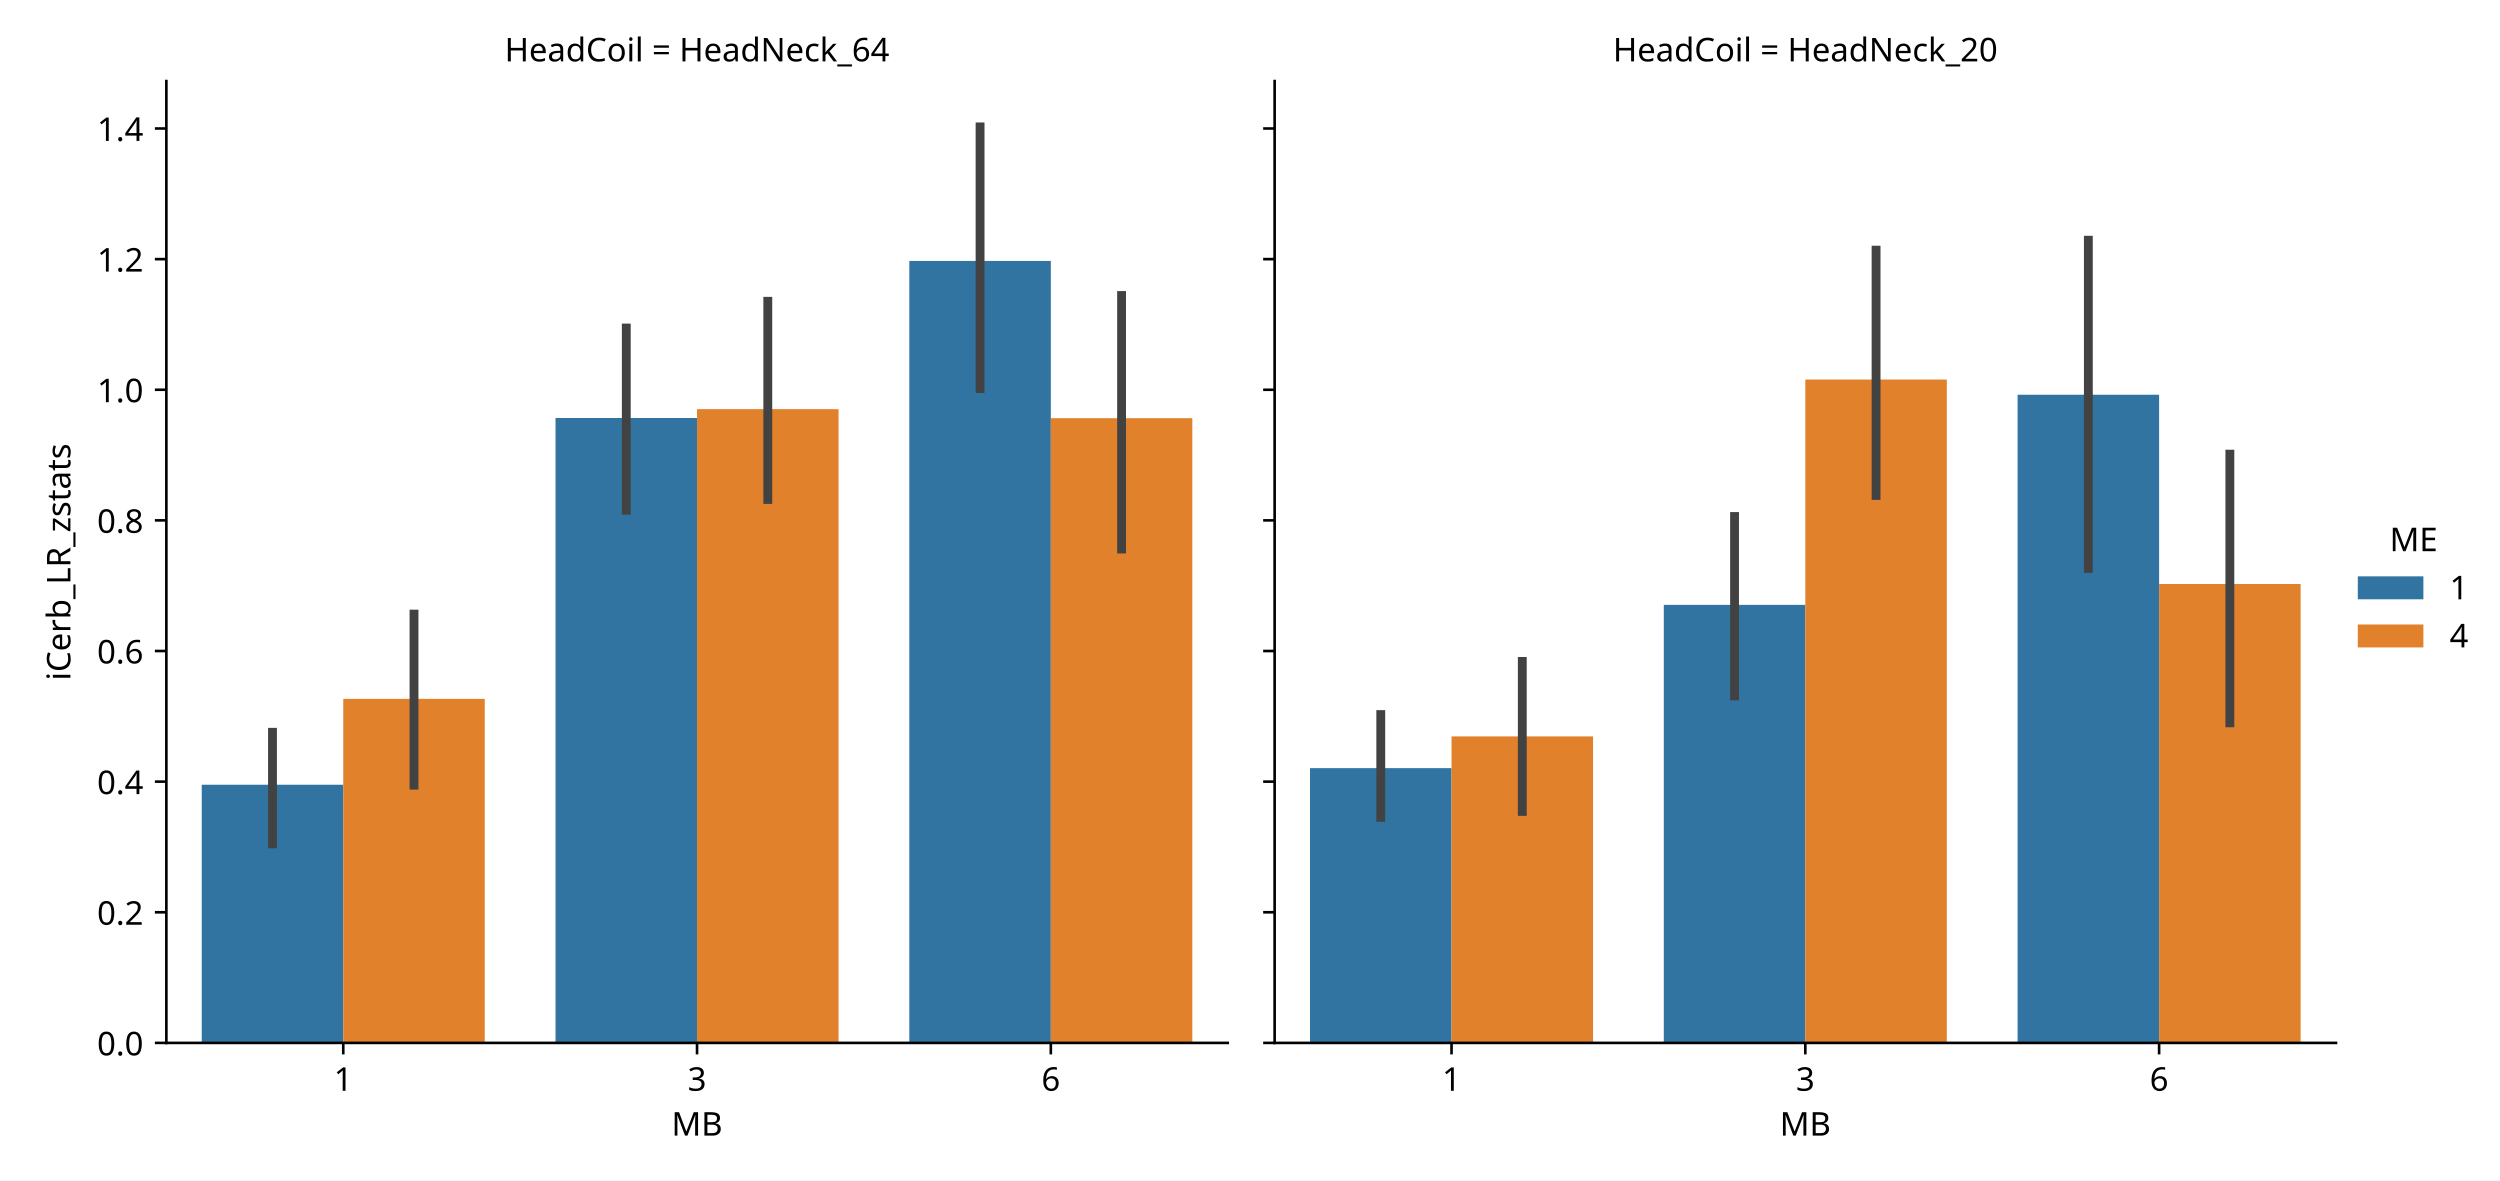
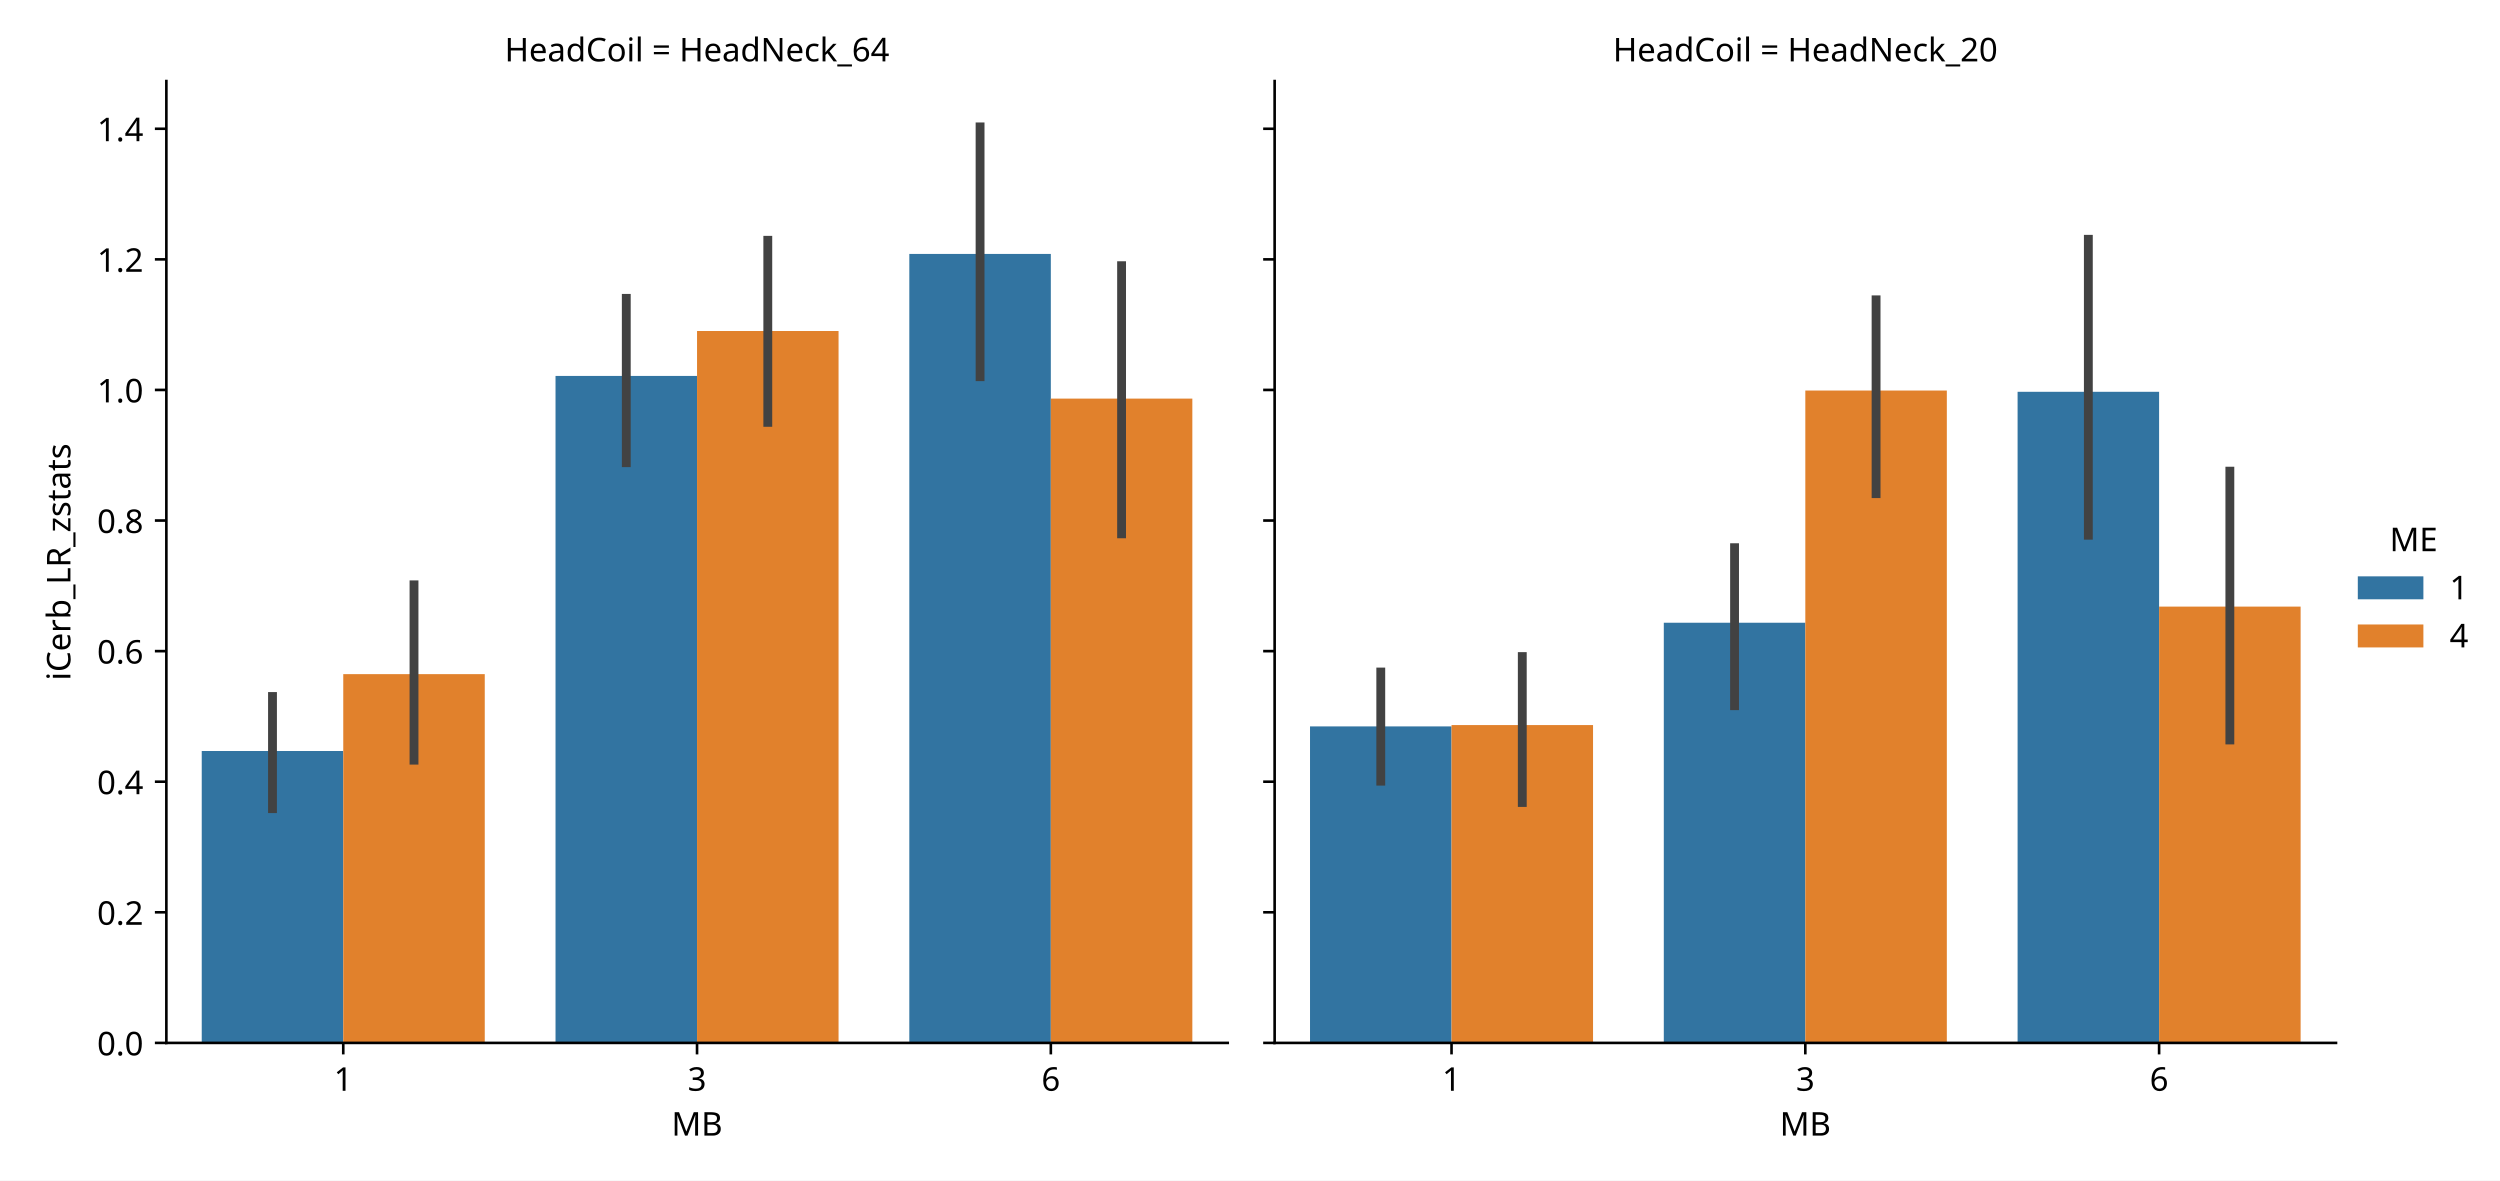
<svg xmlns="http://www.w3.org/2000/svg" xmlns:xlink="http://www.w3.org/1999/xlink" width="762.39pt" height="360pt" viewBox="0 0 762.39 360" version="1.1">
  <defs>
    <style type="text/css">*{stroke-linejoin: round; stroke-linecap: butt}</style>
  </defs>
  <g id="figure_1">
    <g id="patch_1">
      <path d="M 0 360  L 762.39 360  L 762.39 0  L 0 0  z " style="fill: #ffffff" />
    </g>
    <g id="axes_1">
      <g id="patch_2">
        <path d="M 50.732 318.04  L 374.4 318.04  L 374.4 24.72  L 50.732 24.72  z " style="fill: #ffffff" />
      </g>
      <g id="patch_3">
-         <path d="M 61.521 318.04  L 104.677 318.04  L 104.677 239.318  L 61.521 239.318  z " clip-path="url(#pcd1c3c85cd)" style="fill: #3274a1" />
+         <path d="M 61.521 318.04  L 104.677 318.04  L 104.677 229.023  L 61.521 229.023  z " clip-path="url(#p109b9d89a7)" style="fill: #3274a1" />
      </g>
      <g id="patch_4">
-         <path d="M 169.41 318.04  L 212.566 318.04  L 212.566 127.469  L 169.41 127.469  z " clip-path="url(#pcd1c3c85cd)" style="fill: #3274a1" />
+         <path d="M 169.41 318.04  L 212.566 318.04  L 212.566 114.647  L 169.41 114.647  z " clip-path="url(#p109b9d89a7)" style="fill: #3274a1" />
      </g>
      <g id="patch_5">
-         <path d="M 277.3 318.04  L 320.456 318.04  L 320.456 79.573  L 277.3 79.573  z " clip-path="url(#pcd1c3c85cd)" style="fill: #3274a1" />
+         <path d="M 277.3 318.04  L 320.456 318.04  L 320.456 77.431  L 277.3 77.431  z " clip-path="url(#p109b9d89a7)" style="fill: #3274a1" />
      </g>
      <g id="patch_6">
-         <path d="M 104.677 318.04  L 147.832 318.04  L 147.832 213.13  L 104.677 213.13  z " clip-path="url(#pcd1c3c85cd)" style="fill: #e1812c" />
+         <path d="M 104.677 318.04  L 147.832 318.04  L 147.832 205.577  L 104.677 205.577  z " clip-path="url(#p109b9d89a7)" style="fill: #e1812c" />
      </g>
      <g id="patch_7">
-         <path d="M 212.566 318.04  L 255.722 318.04  L 255.722 124.774  L 212.566 124.774  z " clip-path="url(#pcd1c3c85cd)" style="fill: #e1812c" />
+         <path d="M 212.566 318.04  L 255.722 318.04  L 255.722 100.937  L 212.566 100.937  z " clip-path="url(#p109b9d89a7)" style="fill: #e1812c" />
      </g>
      <g id="patch_8">
-         <path d="M 320.456 318.04  L 363.611 318.04  L 363.611 127.537  L 320.456 127.537  z " clip-path="url(#pcd1c3c85cd)" style="fill: #e1812c" />
+         <path d="M 320.456 318.04  L 363.611 318.04  L 363.611 121.547  L 320.456 121.547  z " clip-path="url(#p109b9d89a7)" style="fill: #e1812c" />
      </g>
      <g id="matplotlib.axis_1">
        <g id="xtick_1">
          <g id="line2d_1">
            <defs>
-               <path id="mb57da56541" d="M 0 0  L 0 3.5  " style="stroke: #000000; stroke-width: 0.8" />
+               <path id="m82f2755948" d="M 0 0  L 0 3.5  " style="stroke: #000000; stroke-width: 0.8" />
            </defs>
            <g>
-               <use xlink:href="#mb57da56541" x="104.677" y="318.04" style="stroke: #000000; stroke-width: 0.8" />
+               <use xlink:href="#m82f2755948" x="104.677" y="318.04" style="stroke: #000000; stroke-width: 0.8" />
            </g>
          </g>
          <g id="text_1">
            <text style="font: 10px 'sans-serif'; text-anchor: middle" x="104.677" y="332.638" transform="rotate(-0, 104.6767, 332.6384)">1</text>
          </g>
        </g>
        <g id="xtick_2">
          <g id="line2d_2">
            <g>
-               <use xlink:href="#mb57da56541" x="212.566" y="318.04" style="stroke: #000000; stroke-width: 0.8" />
+               <use xlink:href="#m82f2755948" x="212.566" y="318.04" style="stroke: #000000; stroke-width: 0.8" />
            </g>
          </g>
          <g id="text_2">
            <text style="font: 10px 'sans-serif'; text-anchor: middle" x="212.566" y="332.638" transform="rotate(-0, 212.5661, 332.6384)">3</text>
          </g>
        </g>
        <g id="xtick_3">
          <g id="line2d_3">
            <g>
-               <use xlink:href="#mb57da56541" x="320.456" y="318.04" style="stroke: #000000; stroke-width: 0.8" />
+               <use xlink:href="#m82f2755948" x="320.456" y="318.04" style="stroke: #000000; stroke-width: 0.8" />
            </g>
          </g>
          <g id="text_3">
            <text style="font: 10px 'sans-serif'; text-anchor: middle" x="320.456" y="332.638" transform="rotate(-0, 320.4555, 332.6384)">6</text>
          </g>
        </g>
        <g id="text_4">
          <text style="font: 10px 'sans-serif'; text-anchor: middle" x="212.566" y="346.317" transform="rotate(-0, 212.5661, 346.3166)">MB</text>
        </g>
      </g>
      <g id="matplotlib.axis_2">
        <g id="ytick_1">
          <g id="line2d_4">
            <defs>
-               <path id="m7d9ebbb65c" d="M 0 0  L -3.5 0  " style="stroke: #000000; stroke-width: 0.8" />
+               <path id="m723409f3cc" d="M 0 0  L -3.5 0  " style="stroke: #000000; stroke-width: 0.8" />
            </defs>
            <g>
-               <use xlink:href="#m7d9ebbb65c" x="50.732" y="318.04" style="stroke: #000000; stroke-width: 0.8" />
+               <use xlink:href="#m723409f3cc" x="50.732" y="318.04" style="stroke: #000000; stroke-width: 0.8" />
            </g>
          </g>
          <g id="text_5">
            <text style="font: 10px 'sans-serif'; text-anchor: end" x="43.732" y="321.839" transform="rotate(-0, 43.73203, 321.8392)">0.0</text>
          </g>
        </g>
        <g id="ytick_2">
          <g id="line2d_5">
            <g>
-               <use xlink:href="#m7d9ebbb65c" x="50.732" y="278.203" style="stroke: #000000; stroke-width: 0.8" />
+               <use xlink:href="#m723409f3cc" x="50.732" y="278.215" style="stroke: #000000; stroke-width: 0.8" />
            </g>
          </g>
          <g id="text_6">
-             <text style="font: 10px 'sans-serif'; text-anchor: end" x="43.732" y="282.002" transform="rotate(-0, 43.73203, 282.0025)">0.2</text>
+             <text style="font: 10px 'sans-serif'; text-anchor: end" x="43.732" y="282.014" transform="rotate(-0, 43.73203, 282.0144)">0.2</text>
          </g>
        </g>
        <g id="ytick_3">
          <g id="line2d_6">
            <g>
-               <use xlink:href="#m7d9ebbb65c" x="50.732" y="238.367" style="stroke: #000000; stroke-width: 0.8" />
+               <use xlink:href="#m723409f3cc" x="50.732" y="238.39" style="stroke: #000000; stroke-width: 0.8" />
            </g>
          </g>
          <g id="text_7">
-             <text style="font: 10px 'sans-serif'; text-anchor: end" x="43.732" y="242.166" transform="rotate(-0, 43.73203, 242.1657)">0.4</text>
+             <text style="font: 10px 'sans-serif'; text-anchor: end" x="43.732" y="242.19" transform="rotate(-0, 43.73203, 242.1896)">0.4</text>
          </g>
        </g>
        <g id="ytick_4">
          <g id="line2d_7">
            <g>
-               <use xlink:href="#m7d9ebbb65c" x="50.732" y="198.53" style="stroke: #000000; stroke-width: 0.8" />
+               <use xlink:href="#m723409f3cc" x="50.732" y="198.566" style="stroke: #000000; stroke-width: 0.8" />
            </g>
          </g>
          <g id="text_8">
-             <text style="font: 10px 'sans-serif'; text-anchor: end" x="43.732" y="202.329" transform="rotate(-0, 43.73203, 202.329)">0.6</text>
+             <text style="font: 10px 'sans-serif'; text-anchor: end" x="43.732" y="202.365" transform="rotate(-0, 43.73203, 202.3648)">0.6</text>
          </g>
        </g>
        <g id="ytick_5">
          <g id="line2d_8">
            <g>
-               <use xlink:href="#m7d9ebbb65c" x="50.732" y="158.693" style="stroke: #000000; stroke-width: 0.8" />
+               <use xlink:href="#m723409f3cc" x="50.732" y="158.741" style="stroke: #000000; stroke-width: 0.8" />
            </g>
          </g>
          <g id="text_9">
-             <text style="font: 10px 'sans-serif'; text-anchor: end" x="43.732" y="162.492" transform="rotate(-0, 43.73203, 162.4922)">0.8</text>
+             <text style="font: 10px 'sans-serif'; text-anchor: end" x="43.732" y="162.54" transform="rotate(-0, 43.73203, 162.54)">0.8</text>
          </g>
        </g>
        <g id="ytick_6">
          <g id="line2d_9">
            <g>
-               <use xlink:href="#m7d9ebbb65c" x="50.732" y="118.856" style="stroke: #000000; stroke-width: 0.8" />
+               <use xlink:href="#m723409f3cc" x="50.732" y="118.916" style="stroke: #000000; stroke-width: 0.8" />
            </g>
          </g>
          <g id="text_10">
-             <text style="font: 10px 'sans-serif'; text-anchor: end" x="43.732" y="122.656" transform="rotate(-0, 43.73203, 122.6555)">1.0</text>
+             <text style="font: 10px 'sans-serif'; text-anchor: end" x="43.732" y="122.715" transform="rotate(-0, 43.73203, 122.7152)">1.0</text>
          </g>
        </g>
        <g id="ytick_7">
          <g id="line2d_10">
            <g>
-               <use xlink:href="#m7d9ebbb65c" x="50.732" y="79.02" style="stroke: #000000; stroke-width: 0.8" />
+               <use xlink:href="#m723409f3cc" x="50.732" y="79.091" style="stroke: #000000; stroke-width: 0.8" />
            </g>
          </g>
          <g id="text_11">
-             <text style="font: 10px 'sans-serif'; text-anchor: end" x="43.732" y="82.819" transform="rotate(-0, 43.73203, 82.81876)">1.2</text>
+             <text style="font: 10px 'sans-serif'; text-anchor: end" x="43.732" y="82.89" transform="rotate(-0, 43.73203, 82.89043)">1.2</text>
          </g>
        </g>
        <g id="ytick_8">
          <g id="line2d_11">
            <g>
-               <use xlink:href="#m7d9ebbb65c" x="50.732" y="39.183" style="stroke: #000000; stroke-width: 0.8" />
+               <use xlink:href="#m723409f3cc" x="50.732" y="39.266" style="stroke: #000000; stroke-width: 0.8" />
            </g>
          </g>
          <g id="text_12">
-             <text style="font: 10px 'sans-serif'; text-anchor: end" x="43.732" y="42.982" transform="rotate(-0, 43.73203, 42.98201)">1.4</text>
+             <text style="font: 10px 'sans-serif'; text-anchor: end" x="43.732" y="43.066" transform="rotate(-0, 43.73203, 43.06564)">1.4</text>
          </g>
        </g>
        <g id="text_13">
          <text style="font: 10px 'sans-serif'; text-anchor: middle" x="21.471" y="171.38" transform="rotate(-90, 21.47109, 171.38)">iCerb_LR_zstats</text>
        </g>
      </g>
      <g id="line2d_12">
-         <path d="M 83.099 257.362  L 83.099 223.311  " clip-path="url(#pcd1c3c85cd)" style="fill: none; stroke: #424242; stroke-width: 2.7; stroke-linecap: square" />
+         <path d="M 83.099 246.6  L 83.099 212.4  " clip-path="url(#p109b9d89a7)" style="fill: none; stroke: #424242; stroke-width: 2.7; stroke-linecap: square" />
      </g>
      <g id="line2d_13">
-         <path d="M 190.988 155.587  L 190.988 100.033  " clip-path="url(#pcd1c3c85cd)" style="fill: none; stroke: #424242; stroke-width: 2.7; stroke-linecap: square" />
+         <path d="M 190.988 141.103  L 190.988 90.987  " clip-path="url(#p109b9d89a7)" style="fill: none; stroke: #424242; stroke-width: 2.7; stroke-linecap: square" />
      </g>
      <g id="line2d_14">
-         <path d="M 298.878 118.497  L 298.878 38.688  " clip-path="url(#pcd1c3c85cd)" style="fill: none; stroke: #424242; stroke-width: 2.7; stroke-linecap: square" />
+         <path d="M 298.878 114.886  L 298.878 38.688  " clip-path="url(#p109b9d89a7)" style="fill: none; stroke: #424242; stroke-width: 2.7; stroke-linecap: square" />
      </g>
      <g id="line2d_15">
-         <path d="M 126.255 239.446  L 126.255 187.263  " clip-path="url(#pcd1c3c85cd)" style="fill: none; stroke: #424242; stroke-width: 2.7; stroke-linecap: square" />
+         <path d="M 126.255 231.818  L 126.255 178.353  " clip-path="url(#p109b9d89a7)" style="fill: none; stroke: #424242; stroke-width: 2.7; stroke-linecap: square" />
      </g>
      <g id="line2d_16">
-         <path d="M 234.144 152.337  L 234.144 91.876  " clip-path="url(#pcd1c3c85cd)" style="fill: none; stroke: #424242; stroke-width: 2.7; stroke-linecap: square" />
+         <path d="M 234.144 128.801  L 234.144 73.28  " clip-path="url(#p109b9d89a7)" style="fill: none; stroke: #424242; stroke-width: 2.7; stroke-linecap: square" />
      </g>
      <g id="line2d_17">
-         <path d="M 342.033 167.424  L 342.033 90.112  " clip-path="url(#pcd1c3c85cd)" style="fill: none; stroke: #424242; stroke-width: 2.7; stroke-linecap: square" />
+         <path d="M 342.033 162.803  L 342.033 81.021  " clip-path="url(#p109b9d89a7)" style="fill: none; stroke: #424242; stroke-width: 2.7; stroke-linecap: square" />
      </g>
      <g id="patch_9">
        <path d="M 50.732 318.04  L 50.732 24.72  " style="fill: none; stroke: #000000; stroke-width: 0.8; stroke-linejoin: miter; stroke-linecap: square" />
      </g>
      <g id="patch_10">
        <path d="M 50.732 318.04  L 374.4 318.04  " style="fill: none; stroke: #000000; stroke-width: 0.8; stroke-linejoin: miter; stroke-linecap: square" />
      </g>
      <g id="text_14">
        <text style="font: 10px 'sans-serif'; text-anchor: middle" x="212.566" y="18.72" transform="rotate(-0, 212.5661, 18.72)">HeadCoil = HeadNeck_64</text>
      </g>
    </g>
    <g id="axes_2">
      <g id="patch_11">
        <path d="M 388.708 318.04  L 712.376 318.04  L 712.376 24.72  L 388.708 24.72  z " style="fill: #ffffff" />
      </g>
      <g id="patch_12">
-         <path d="M 399.497 318.04  L 442.653 318.04  L 442.653 234.237  L 399.497 234.237  z " clip-path="url(#p98084f9594)" style="fill: #3274a1" />
+         <path d="M 399.497 318.04  L 442.653 318.04  L 442.653 221.524  L 399.497 221.524  z " clip-path="url(#p8fe89e5b71)" style="fill: #3274a1" />
      </g>
      <g id="patch_13">
-         <path d="M 507.386 318.04  L 550.542 318.04  L 550.542 184.455  L 507.386 184.455  z " clip-path="url(#p98084f9594)" style="fill: #3274a1" />
+         <path d="M 507.386 318.04  L 550.542 318.04  L 550.542 189.905  L 507.386 189.905  z " clip-path="url(#p8fe89e5b71)" style="fill: #3274a1" />
      </g>
      <g id="patch_14">
-         <path d="M 615.276 318.04  L 658.431 318.04  L 658.431 120.377  L 615.276 120.377  z " clip-path="url(#p98084f9594)" style="fill: #3274a1" />
+         <path d="M 615.276 318.04  L 658.431 318.04  L 658.431 119.491  L 615.276 119.491  z " clip-path="url(#p8fe89e5b71)" style="fill: #3274a1" />
      </g>
      <g id="patch_15">
-         <path d="M 442.653 318.04  L 485.808 318.04  L 485.808 224.572  L 442.653 224.572  z " clip-path="url(#p98084f9594)" style="fill: #e1812c" />
+         <path d="M 442.653 318.04  L 485.808 318.04  L 485.808 221.106  L 442.653 221.106  z " clip-path="url(#p8fe89e5b71)" style="fill: #e1812c" />
      </g>
      <g id="patch_16">
-         <path d="M 550.542 318.04  L 593.698 318.04  L 593.698 115.734  L 550.542 115.734  z " clip-path="url(#p98084f9594)" style="fill: #e1812c" />
+         <path d="M 550.542 318.04  L 593.698 318.04  L 593.698 119.106  L 550.542 119.106  z " clip-path="url(#p8fe89e5b71)" style="fill: #e1812c" />
      </g>
      <g id="patch_17">
-         <path d="M 658.431 318.04  L 701.587 318.04  L 701.587 178.09  L 658.431 178.09  z " clip-path="url(#p98084f9594)" style="fill: #e1812c" />
+         <path d="M 658.431 318.04  L 701.587 318.04  L 701.587 184.987  L 658.431 184.987  z " clip-path="url(#p8fe89e5b71)" style="fill: #e1812c" />
      </g>
      <g id="matplotlib.axis_3">
        <g id="xtick_4">
          <g id="line2d_18">
            <g>
-               <use xlink:href="#mb57da56541" x="442.653" y="318.04" style="stroke: #000000; stroke-width: 0.8" />
+               <use xlink:href="#m82f2755948" x="442.653" y="318.04" style="stroke: #000000; stroke-width: 0.8" />
            </g>
          </g>
          <g id="text_15">
            <text style="font: 10px 'sans-serif'; text-anchor: middle" x="442.653" y="332.638" transform="rotate(-0, 442.6526, 332.6384)">1</text>
          </g>
        </g>
        <g id="xtick_5">
          <g id="line2d_19">
            <g>
-               <use xlink:href="#mb57da56541" x="550.542" y="318.04" style="stroke: #000000; stroke-width: 0.8" />
+               <use xlink:href="#m82f2755948" x="550.542" y="318.04" style="stroke: #000000; stroke-width: 0.8" />
            </g>
          </g>
          <g id="text_16">
            <text style="font: 10px 'sans-serif'; text-anchor: middle" x="550.542" y="332.638" transform="rotate(-0, 550.542, 332.6384)">3</text>
          </g>
        </g>
        <g id="xtick_6">
          <g id="line2d_20">
            <g>
-               <use xlink:href="#mb57da56541" x="658.431" y="318.04" style="stroke: #000000; stroke-width: 0.8" />
+               <use xlink:href="#m82f2755948" x="658.431" y="318.04" style="stroke: #000000; stroke-width: 0.8" />
            </g>
          </g>
          <g id="text_17">
            <text style="font: 10px 'sans-serif'; text-anchor: middle" x="658.431" y="332.638" transform="rotate(-0, 658.4314, 332.6384)">6</text>
          </g>
        </g>
        <g id="text_18">
          <text style="font: 10px 'sans-serif'; text-anchor: middle" x="550.542" y="346.317" transform="rotate(-0, 550.542, 346.3166)">MB</text>
        </g>
      </g>
      <g id="matplotlib.axis_4">
        <g id="ytick_9">
          <g id="line2d_21">
            <g>
-               <use xlink:href="#m7d9ebbb65c" x="388.708" y="318.04" style="stroke: #000000; stroke-width: 0.8" />
+               <use xlink:href="#m723409f3cc" x="388.708" y="318.04" style="stroke: #000000; stroke-width: 0.8" />
            </g>
          </g>
        </g>
        <g id="ytick_10">
          <g id="line2d_22">
            <g>
-               <use xlink:href="#m7d9ebbb65c" x="388.708" y="278.203" style="stroke: #000000; stroke-width: 0.8" />
+               <use xlink:href="#m723409f3cc" x="388.708" y="278.215" style="stroke: #000000; stroke-width: 0.8" />
            </g>
          </g>
        </g>
        <g id="ytick_11">
          <g id="line2d_23">
            <g>
-               <use xlink:href="#m7d9ebbb65c" x="388.708" y="238.367" style="stroke: #000000; stroke-width: 0.8" />
+               <use xlink:href="#m723409f3cc" x="388.708" y="238.39" style="stroke: #000000; stroke-width: 0.8" />
            </g>
          </g>
        </g>
        <g id="ytick_12">
          <g id="line2d_24">
            <g>
-               <use xlink:href="#m7d9ebbb65c" x="388.708" y="198.53" style="stroke: #000000; stroke-width: 0.8" />
+               <use xlink:href="#m723409f3cc" x="388.708" y="198.566" style="stroke: #000000; stroke-width: 0.8" />
            </g>
          </g>
        </g>
        <g id="ytick_13">
          <g id="line2d_25">
            <g>
-               <use xlink:href="#m7d9ebbb65c" x="388.708" y="158.693" style="stroke: #000000; stroke-width: 0.8" />
+               <use xlink:href="#m723409f3cc" x="388.708" y="158.741" style="stroke: #000000; stroke-width: 0.8" />
            </g>
          </g>
        </g>
        <g id="ytick_14">
          <g id="line2d_26">
            <g>
-               <use xlink:href="#m7d9ebbb65c" x="388.708" y="118.856" style="stroke: #000000; stroke-width: 0.8" />
+               <use xlink:href="#m723409f3cc" x="388.708" y="118.916" style="stroke: #000000; stroke-width: 0.8" />
            </g>
          </g>
        </g>
        <g id="ytick_15">
          <g id="line2d_27">
            <g>
-               <use xlink:href="#m7d9ebbb65c" x="388.708" y="79.02" style="stroke: #000000; stroke-width: 0.8" />
+               <use xlink:href="#m723409f3cc" x="388.708" y="79.091" style="stroke: #000000; stroke-width: 0.8" />
            </g>
          </g>
        </g>
        <g id="ytick_16">
          <g id="line2d_28">
            <g>
-               <use xlink:href="#m7d9ebbb65c" x="388.708" y="39.183" style="stroke: #000000; stroke-width: 0.8" />
+               <use xlink:href="#m723409f3cc" x="388.708" y="39.266" style="stroke: #000000; stroke-width: 0.8" />
            </g>
          </g>
        </g>
      </g>
      <g id="line2d_29">
-         <path d="M 421.075 249.261  L 421.075 217.91  " clip-path="url(#p98084f9594)" style="fill: none; stroke: #424242; stroke-width: 2.7; stroke-linecap: square" />
+         <path d="M 421.075 238.224  L 421.075 204.937  " clip-path="url(#p8fe89e5b71)" style="fill: none; stroke: #424242; stroke-width: 2.7; stroke-linecap: square" />
      </g>
      <g id="line2d_30">
-         <path d="M 528.964 212.227  L 528.964 157.514  " clip-path="url(#p98084f9594)" style="fill: none; stroke: #424242; stroke-width: 2.7; stroke-linecap: square" />
+         <path d="M 528.964 215.204  L 528.964 167.028  " clip-path="url(#p8fe89e5b71)" style="fill: none; stroke: #424242; stroke-width: 2.7; stroke-linecap: square" />
      </g>
      <g id="line2d_31">
-         <path d="M 636.854 173.343  L 636.854 73.261  " clip-path="url(#p98084f9594)" style="fill: none; stroke: #424242; stroke-width: 2.7; stroke-linecap: square" />
+         <path d="M 636.854 163.224  L 636.854 72.968  " clip-path="url(#p8fe89e5b71)" style="fill: none; stroke: #424242; stroke-width: 2.7; stroke-linecap: square" />
      </g>
      <g id="line2d_32">
-         <path d="M 464.23 247.458  L 464.23 201.709  " clip-path="url(#p98084f9594)" style="fill: none; stroke: #424242; stroke-width: 2.7; stroke-linecap: square" />
+         <path d="M 464.23 244.721  L 464.23 200.226  " clip-path="url(#p8fe89e5b71)" style="fill: none; stroke: #424242; stroke-width: 2.7; stroke-linecap: square" />
      </g>
      <g id="line2d_33">
-         <path d="M 572.12 151.085  L 572.12 76.286  " clip-path="url(#p98084f9594)" style="fill: none; stroke: #424242; stroke-width: 2.7; stroke-linecap: square" />
+         <path d="M 572.12 150.535  L 572.12 91.436  " clip-path="url(#p8fe89e5b71)" style="fill: none; stroke: #424242; stroke-width: 2.7; stroke-linecap: square" />
      </g>
      <g id="line2d_34">
-         <path d="M 680.009 220.432  L 680.009 138.501  " clip-path="url(#p98084f9594)" style="fill: none; stroke: #424242; stroke-width: 2.7; stroke-linecap: square" />
+         <path d="M 680.009 225.649  L 680.009 143.682  " clip-path="url(#p8fe89e5b71)" style="fill: none; stroke: #424242; stroke-width: 2.7; stroke-linecap: square" />
      </g>
      <g id="patch_18">
        <path d="M 388.708 318.04  L 388.708 24.72  " style="fill: none; stroke: #000000; stroke-width: 0.8; stroke-linejoin: miter; stroke-linecap: square" />
      </g>
      <g id="patch_19">
        <path d="M 388.708 318.04  L 712.376 318.04  " style="fill: none; stroke: #000000; stroke-width: 0.8; stroke-linejoin: miter; stroke-linecap: square" />
      </g>
      <g id="text_19">
        <text style="font: 10px 'sans-serif'; text-anchor: middle" x="550.542" y="18.72" transform="rotate(-0, 550.542, 18.72)">HeadCoil = HeadNeck_20</text>
      </g>
    </g>
    <g id="legend_1">
      <g id="text_20">
        <text style="font: 10px 'sans-serif'; text-anchor: start" x="728.735" y="168.081" transform="rotate(-0, 728.7353, 168.0813)">ME</text>
      </g>
      <g id="patch_20">
        <path d="M 719.028 182.759  L 739.028 182.759  L 739.028 175.759  L 719.028 175.759  z " style="fill: #3274a1" />
      </g>
      <g id="text_21">
        <text style="font: 10px 'sans-serif'; text-anchor: start" x="747.028" y="182.759" transform="rotate(-0, 747.0275, 182.7594)">1</text>
      </g>
      <g id="patch_21">
        <path d="M 719.028 197.438  L 739.028 197.438  L 739.028 190.438  L 719.028 190.438  z " style="fill: #e1812c" />
      </g>
      <g id="text_22">
        <text style="font: 10px 'sans-serif'; text-anchor: start" x="747.028" y="197.438" transform="rotate(-0, 747.0275, 197.4375)">4</text>
      </g>
    </g>
  </g>
  <defs>
-     <clipPath id="pcd1c3c85cd">
+     <clipPath id="p109b9d89a7">
      <rect x="50.732" y="24.72" width="323.668" height="293.32" />
    </clipPath>
-     <clipPath id="p98084f9594">
+     <clipPath id="p8fe89e5b71">
      <rect x="388.708" y="24.72" width="323.668" height="293.32" />
    </clipPath>
  </defs>
</svg>
